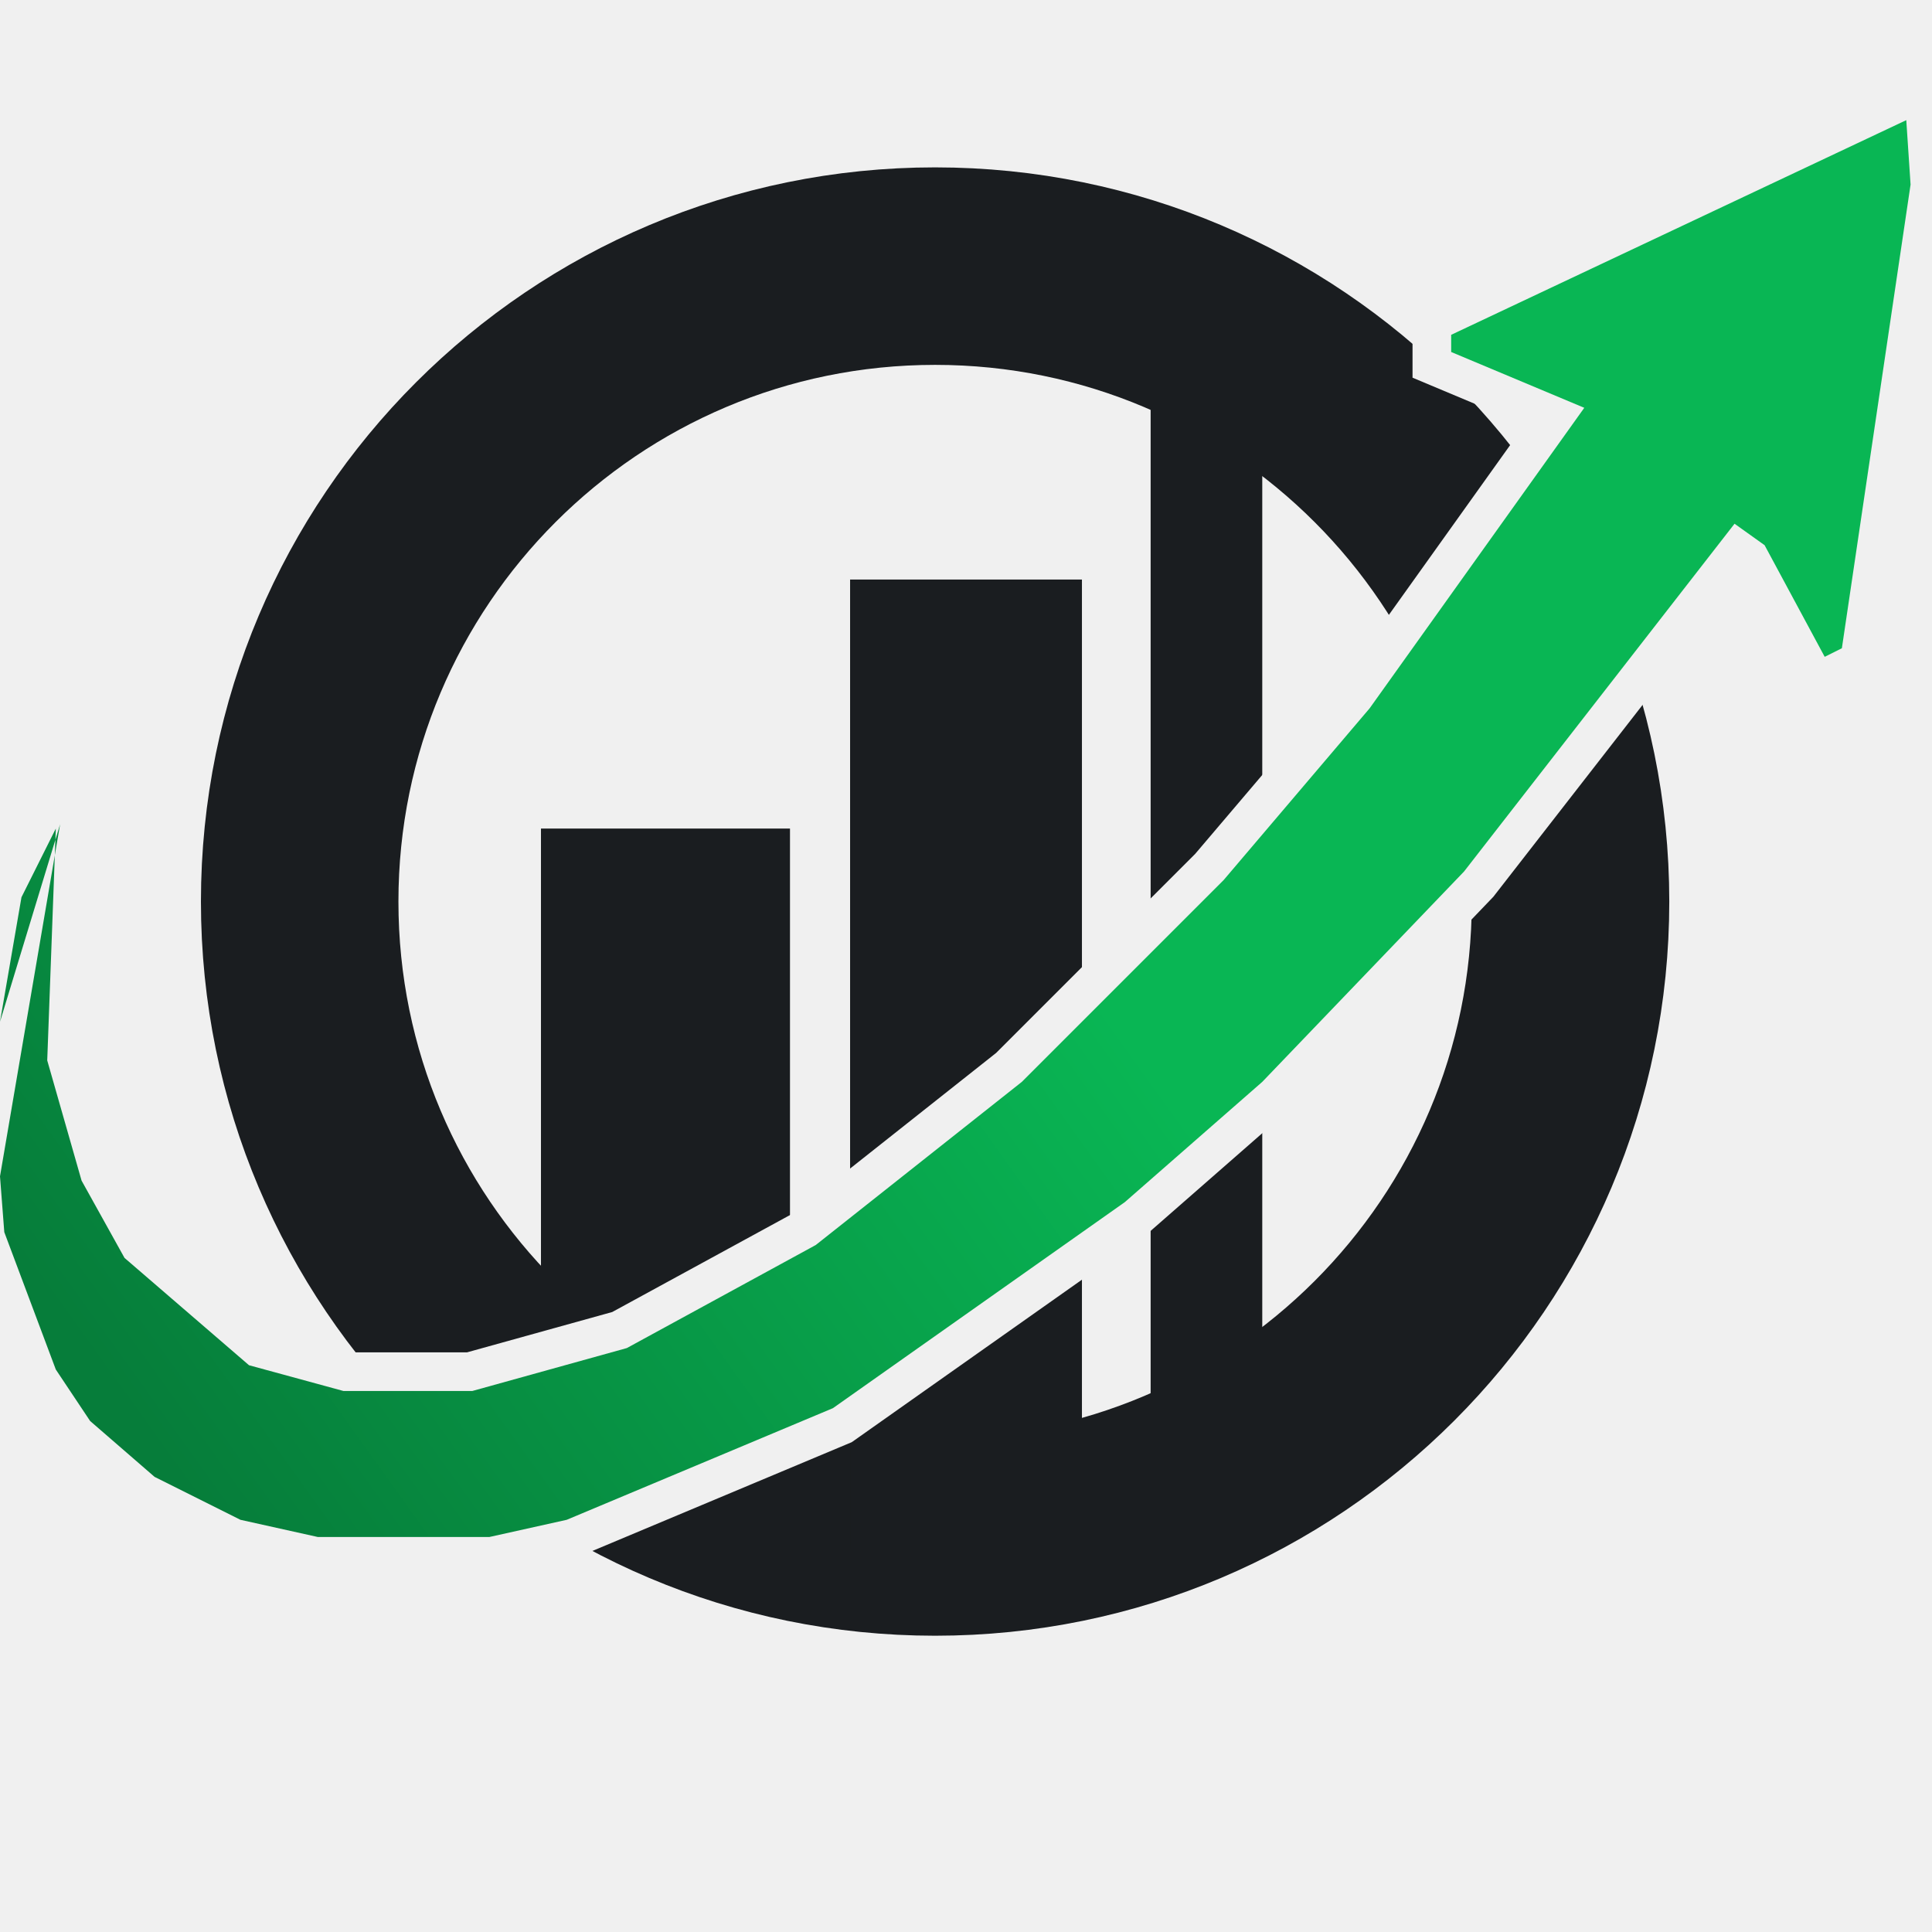
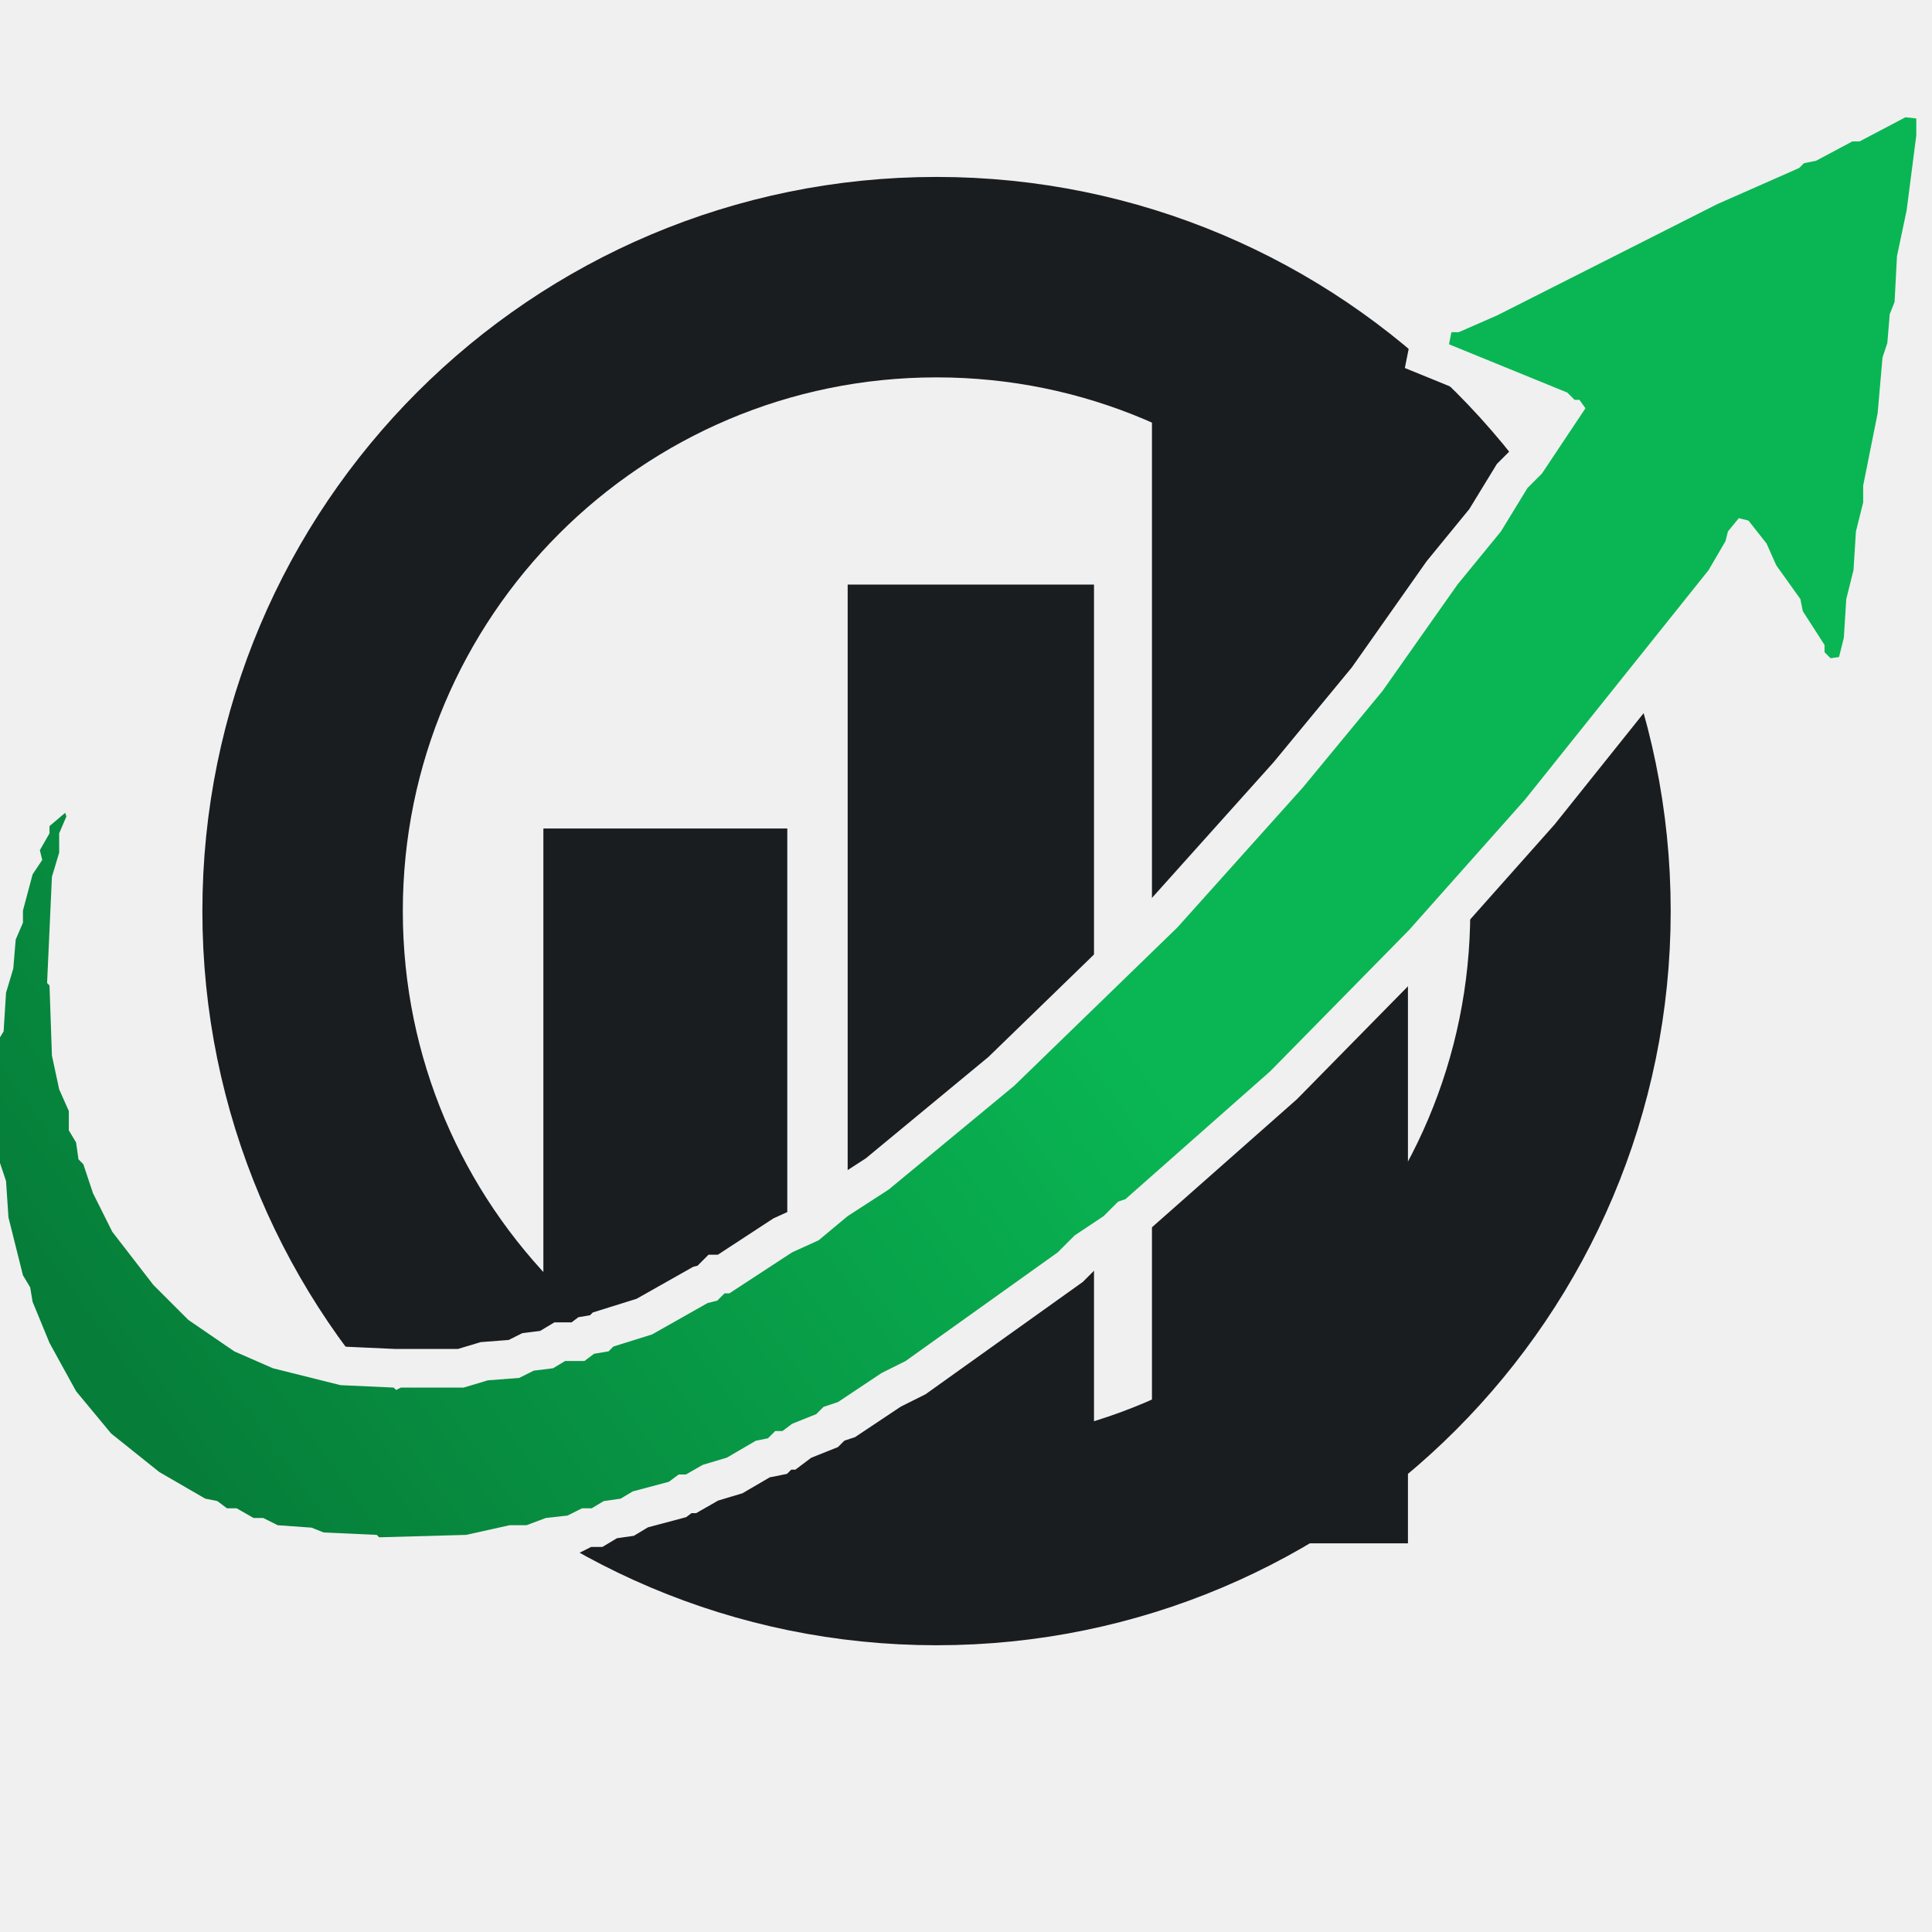
<svg xmlns="http://www.w3.org/2000/svg" viewBox="0 0 512 512">
-   <g transform="translate(0.0,21.6) scale(2.2756)">
+   <g transform="translate(0.0,21.8) scale(0.64)">
    <defs>
-       <linearGradient id="oyG" gradientUnits="userSpaceOnUse" x1="15" y1="155" x2="210" y2="15">
-         <stop offset="0" stop-color="#067D3A" />
-         <stop offset="0.5" stop-color="#09B654" />
-         <stop offset="1" stop-color="#09B654" />
+       <linearGradient id="oyG" gradientUnits="userSpaceOnUse" x1="53" y1="551" x2="746" y2="53">
+         <stop offset="0" stop-color="#067D39" />
+         <stop offset="0.5" stop-color="#09B653" />
+         <stop offset="1" stop-color="#09B653" />
      </linearGradient>
      <mask id="cut">
-         <rect width="225" height="206" fill="#fff" />
-         <path d="M 0.0 127.5 L 0.5 134.0 L 6.5 150.0 L 10.5 156.0 L 18.0 162.5 L 28.0 167.5 L 37.0 169.5 L 57.0 169.5 L 66.0 167.5 L 97.0 154.5 L 131.0 130.5 L 147.0 116.5 L 170.5 92.0 L 202.0 51.5 L 205.5 54.0 L 212.5 67.0 L 214.5 66.0 L 222.5 12.0 L 222.0 4.5 L 169.0 29.5 L 169.0 31.5 L 184.5 38.0 L 159.5 73.0 L 142.5 93.0 L 119.0 116.5 L 95.0 135.5 L 73.0 147.5 L 55.0 152.5 L 40.0 152.5 L 29.0 149.5 L 14.5 137.0 L 9.5 128.0 L 5.5 114.0 L 6.5 87.0 L 2.5 95.0 L 0.0 109.5 L 7.0 86.5 Z" fill="#000" stroke="#000" stroke-width="9" />
+         <rect width="800" height="732" fill="#fff" />
+         <path d="M 0.0 447.5 L 2.5 455.0 L 3.5 470.0 L 9.5 494.0 L 12.5 499.0 L 13.5 505.0 L 20.5 522.0 L 31.5 542.0 L 46.0 559.5 L 66.0 575.5 L 85.0 586.5 L 90.0 587.5 L 94.0 590.5 L 98.0 590.5 L 105.0 594.5 L 109.0 594.5 L 115.0 597.5 L 129.0 598.5 L 134.0 600.5 L 156.0 601.5 L 157.0 602.5 L 193.0 601.5 L 211.0 597.5 L 218.0 597.5 L 226.0 594.5 L 235.0 593.5 L 241.0 590.5 L 245.0 590.5 L 250.0 587.5 L 257.0 586.5 L 262.0 583.5 L 277.0 579.5 L 281.0 576.5 L 284.0 576.5 L 291.0 572.5 L 301.0 569.5 L 313.0 562.5 L 318.0 561.5 L 321.0 558.5 L 324.0 558.5 L 328.0 555.5 L 338.0 551.5 L 341.0 548.5 L 347.0 546.5 L 365.0 534.5 L 375.0 529.5 L 438.0 484.5 L 445.0 477.5 L 457.0 469.5 L 463.0 463.5 L 466.0 462.5 L 526.0 409.5 L 583.5 351.0 L 631.5 297.0 L 707.5 202.0 L 714.5 190.0 L 715.5 186.0 L 720.0 180.5 L 724.0 181.5 L 731.5 191.0 L 735.5 200.0 L 745.5 214.0 L 746.5 219.0 L 755.5 233.0 L 755.5 236.0 L 758.0 238.5 L 761.5 238.0 L 763.5 230.0 L 764.5 214.0 L 767.5 202.0 L 768.5 186.0 L 771.5 174.0 L 771.5 167.0 L 777.5 137.0 L 779.5 114.0 L 781.5 108.0 L 782.5 96.0 L 784.5 91.0 L 785.5 72.0 L 789.5 53.0 L 793.5 22.0 L 793.5 15.0 L 789.0 14.5 L 770.0 24.5 L 767.0 24.5 L 752.0 32.5 L 747.0 33.5 L 745.0 35.5 L 711.0 50.5 L 620.0 96.5 L 604.0 103.5 L 601.0 103.5 L 600.0 108.5 L 649.0 128.5 L 652.0 131.5 L 654.0 131.5 L 656.5 135.0 L 638.5 162.0 L 632.5 168.0 L 621.5 186.0 L 603.5 208.0 L 572.5 252.0 L 539.5 292.0 L 487.5 350.0 L 420.0 415.5 L 368.0 458.5 L 351.0 469.5 L 339.0 479.5 L 328.0 484.5 L 302.0 501.5 L 300.0 501.5 L 297.0 504.5 L 293.0 505.5 L 270.0 518.5 L 254.0 523.5 L 252.0 525.5 L 246.0 526.5 L 242.0 529.5 L 234.0 529.5 L 229.0 532.5 L 221.0 533.5 L 215.0 536.5 L 202.0 537.5 L 192.0 540.5 L 166.0 540.5 L 164.0 541.5 L 163.0 540.5 L 141.0 539.5 L 113.0 532.5 L 97.0 525.5 L 78.0 512.5 L 63.5 498.0 L 46.5 476.0 L 38.5 460.0 L 34.5 448.0 L 32.5 446.0 L 31.5 439.0 L 28.5 434.0 L 28.5 426.0 L 24.5 417.0 L 21.5 403.0 L 20.5 374.0 L 19.5 373.0 L 21.5 329.0 L 24.5 319.0 L 24.5 311.0 L 27.5 304.0 L 27.0 302.5 L 20.5 308.0 L 20.5 311.0 L 16.5 318.0 L 17.5 322.0 L 13.5 328.0 L 9.5 343.0 L 9.5 348.0 L 6.5 355.0 L 5.5 367.0 L 2.5 377.0 L 1.5 393.0 L 0.0 395.5 Z" fill="#000" stroke="#000" stroke-width="32.0" />
      </mask>
    </defs>
    <g fill="#1A1D20" mask="url(#cut)">
-       <circle cx="108.9" cy="95.5" r="74.0" fill="none" stroke="#1A1D20" stroke-width="23.0" />
-       <rect x="63" y="87" width="29" height="84" />
-       <rect x="99" y="58" width="27" height="113" />
-       <rect x="134" y="33" width="13" height="138" />
+       <circle cx="387.8" cy="343.2" r="262.5" fill="none" stroke="#1A1D20" stroke-width="83.0" />
+       <rect x="225" y="309" width="101" height="296" />
+       <rect x="351" y="208" width="102" height="397" />
+       <rect x="477" y="140" width="106" height="465" />
    </g>
-     <path d="M 0.0 127.5 L 0.5 134.0 L 6.5 150.0 L 10.5 156.0 L 18.0 162.5 L 28.0 167.5 L 37.0 169.5 L 57.0 169.5 L 66.0 167.5 L 97.0 154.5 L 131.0 130.5 L 147.0 116.5 L 170.5 92.0 L 202.0 51.5 L 205.5 54.0 L 212.5 67.0 L 214.5 66.0 L 222.5 12.0 L 222.0 4.5 L 169.0 29.5 L 169.0 31.5 L 184.5 38.0 L 159.5 73.0 L 142.5 93.0 L 119.0 116.5 L 95.0 135.5 L 73.0 147.5 L 55.0 152.5 L 40.0 152.5 L 29.0 149.5 L 14.5 137.0 L 9.5 128.0 L 5.5 114.0 L 6.5 87.0 L 2.5 95.0 L 0.0 109.5 L 7.0 86.5 Z" fill="url(#oyG)" />
+     <path d="M 0.0 447.5 L 2.5 455.0 L 3.5 470.0 L 9.5 494.0 L 12.5 499.0 L 13.5 505.0 L 20.5 522.0 L 31.5 542.0 L 46.0 559.5 L 66.0 575.5 L 85.0 586.5 L 90.0 587.5 L 94.0 590.5 L 98.0 590.5 L 105.0 594.5 L 109.0 594.5 L 115.0 597.5 L 129.0 598.5 L 134.0 600.5 L 156.0 601.5 L 157.0 602.5 L 193.0 601.5 L 211.0 597.5 L 218.0 597.5 L 226.0 594.5 L 235.0 593.5 L 241.0 590.5 L 245.0 590.5 L 250.0 587.5 L 257.0 586.5 L 262.0 583.5 L 277.0 579.5 L 281.0 576.5 L 284.0 576.5 L 291.0 572.5 L 301.0 569.5 L 313.0 562.5 L 318.0 561.5 L 321.0 558.5 L 324.0 558.5 L 328.0 555.5 L 338.0 551.5 L 341.0 548.5 L 347.0 546.5 L 365.0 534.5 L 375.0 529.5 L 438.0 484.5 L 445.0 477.5 L 457.0 469.5 L 463.0 463.5 L 466.0 462.5 L 526.0 409.5 L 583.5 351.0 L 631.5 297.0 L 707.5 202.0 L 714.5 190.0 L 715.5 186.0 L 720.0 180.5 L 724.0 181.5 L 731.5 191.0 L 735.5 200.0 L 745.5 214.0 L 746.5 219.0 L 755.5 233.0 L 755.5 236.0 L 758.0 238.5 L 761.5 238.0 L 763.5 230.0 L 764.5 214.0 L 767.5 202.0 L 768.5 186.0 L 771.5 174.0 L 771.5 167.0 L 777.5 137.0 L 779.5 114.0 L 781.5 108.0 L 782.5 96.0 L 784.5 91.0 L 785.5 72.0 L 789.5 53.0 L 793.5 22.0 L 793.5 15.0 L 789.0 14.5 L 770.0 24.5 L 767.0 24.5 L 752.0 32.5 L 747.0 33.5 L 745.0 35.5 L 711.0 50.5 L 620.0 96.5 L 604.0 103.5 L 601.0 103.5 L 600.0 108.5 L 649.0 128.5 L 652.0 131.5 L 654.0 131.5 L 656.5 135.0 L 638.5 162.0 L 632.5 168.0 L 621.5 186.0 L 603.5 208.0 L 572.5 252.0 L 539.5 292.0 L 487.5 350.0 L 420.0 415.5 L 368.0 458.5 L 351.0 469.5 L 339.0 479.5 L 328.0 484.5 L 302.0 501.5 L 300.0 501.5 L 297.0 504.5 L 293.0 505.5 L 270.0 518.5 L 254.0 523.5 L 252.0 525.5 L 246.0 526.5 L 242.0 529.5 L 234.0 529.5 L 229.0 532.5 L 221.0 533.5 L 215.0 536.5 L 202.0 537.5 L 192.0 540.5 L 166.0 540.5 L 164.0 541.5 L 163.0 540.5 L 141.0 539.5 L 113.0 532.5 L 97.0 525.5 L 78.0 512.5 L 63.5 498.0 L 46.5 476.0 L 38.5 460.0 L 34.5 448.0 L 32.5 446.0 L 31.5 439.0 L 28.5 434.0 L 28.5 426.0 L 24.5 417.0 L 21.5 403.0 L 20.5 374.0 L 19.5 373.0 L 21.5 329.0 L 24.5 319.0 L 24.5 311.0 L 27.5 304.0 L 27.0 302.5 L 20.5 308.0 L 20.5 311.0 L 16.5 318.0 L 17.5 322.0 L 13.5 328.0 L 9.5 343.0 L 9.5 348.0 L 6.5 355.0 L 5.5 367.0 L 2.5 377.0 L 1.5 393.0 L 0.0 395.5 Z" fill="url(#oyG)" />
  </g>
</svg>
